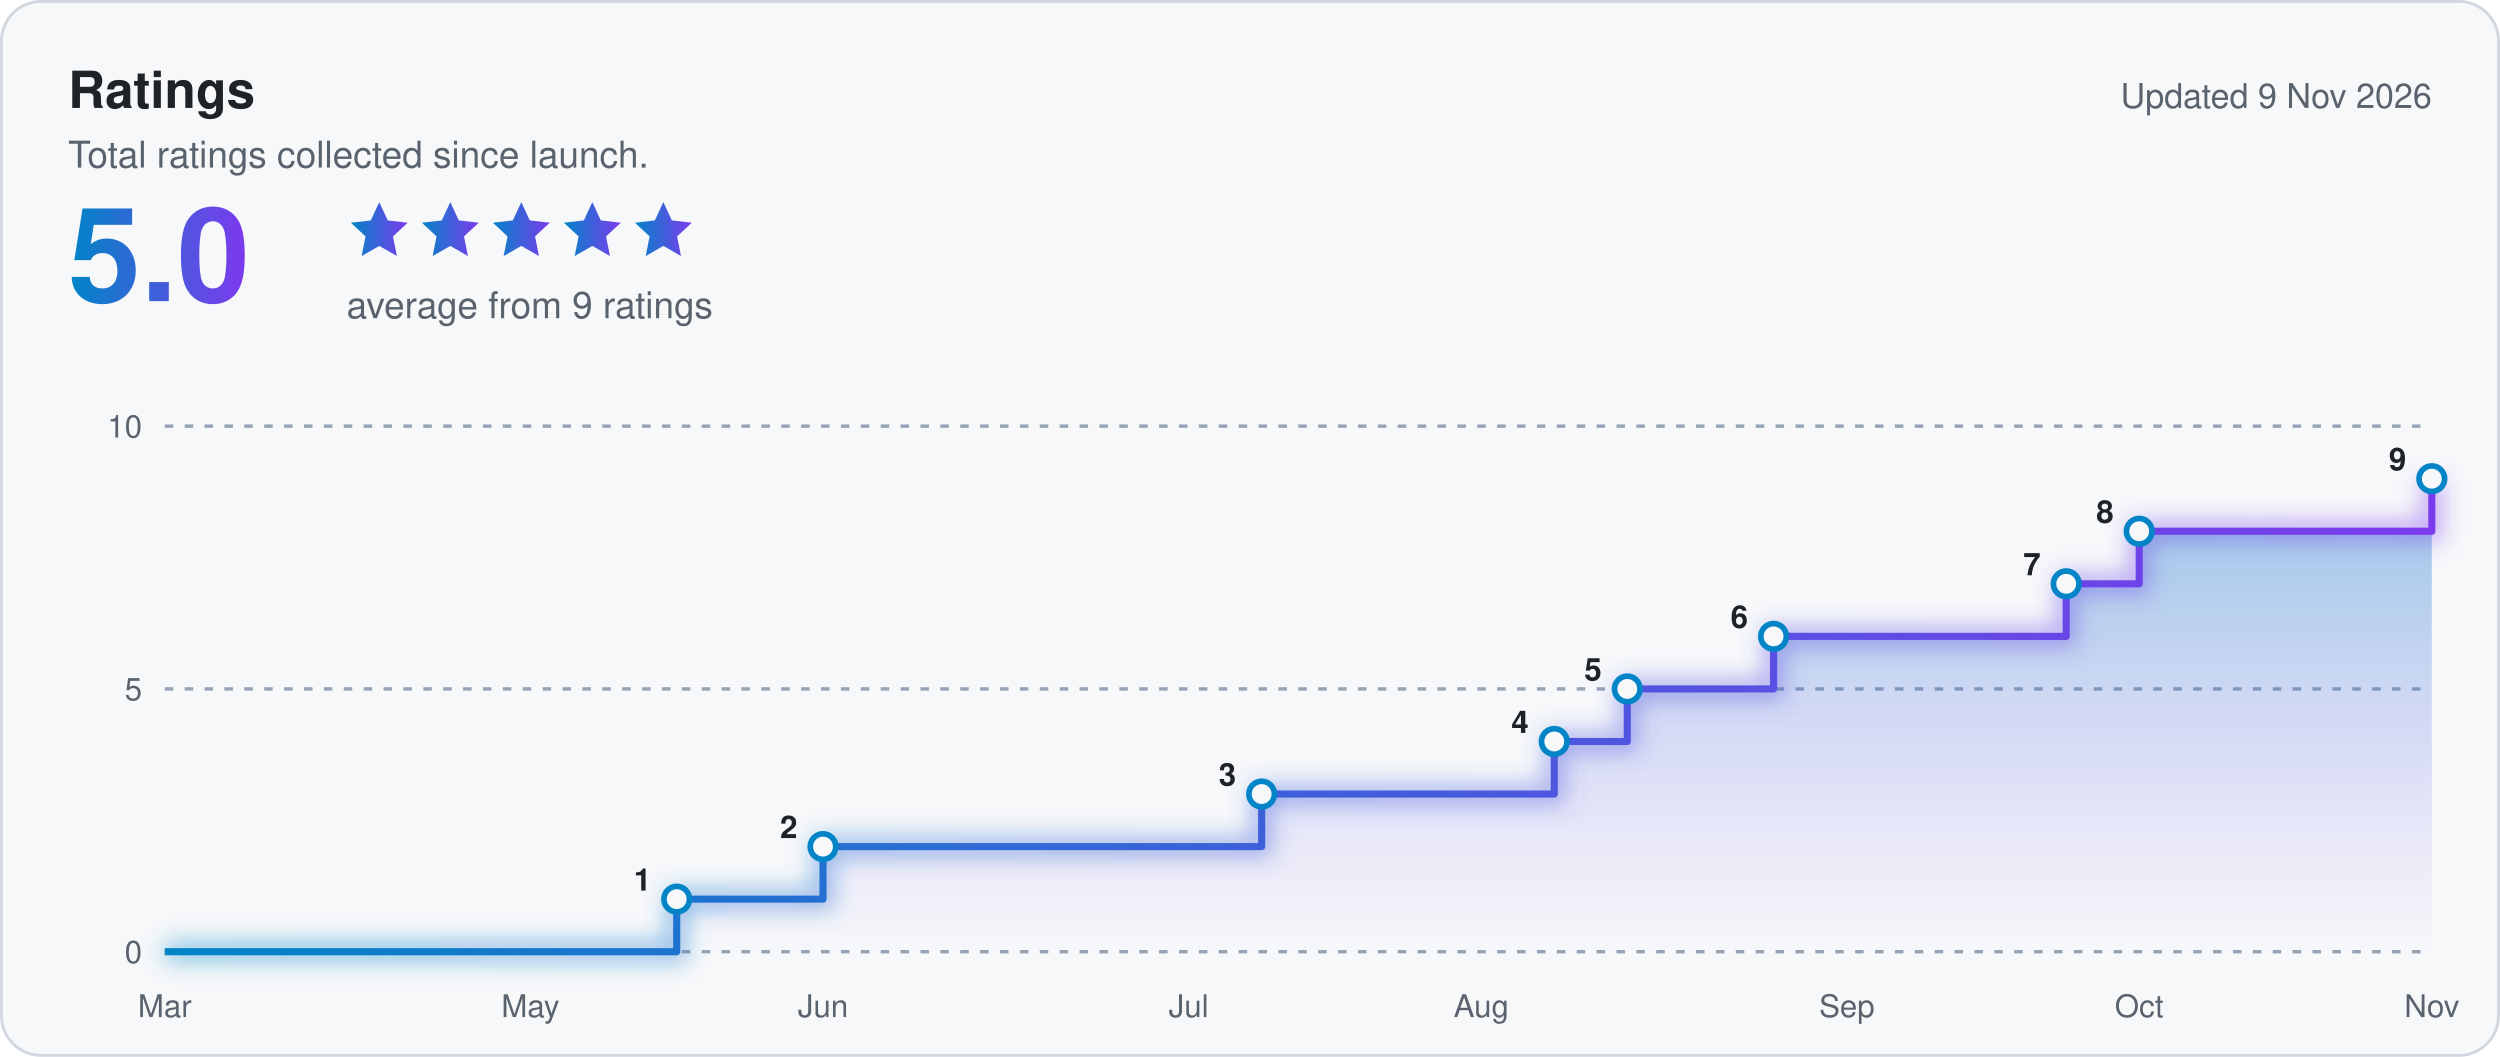
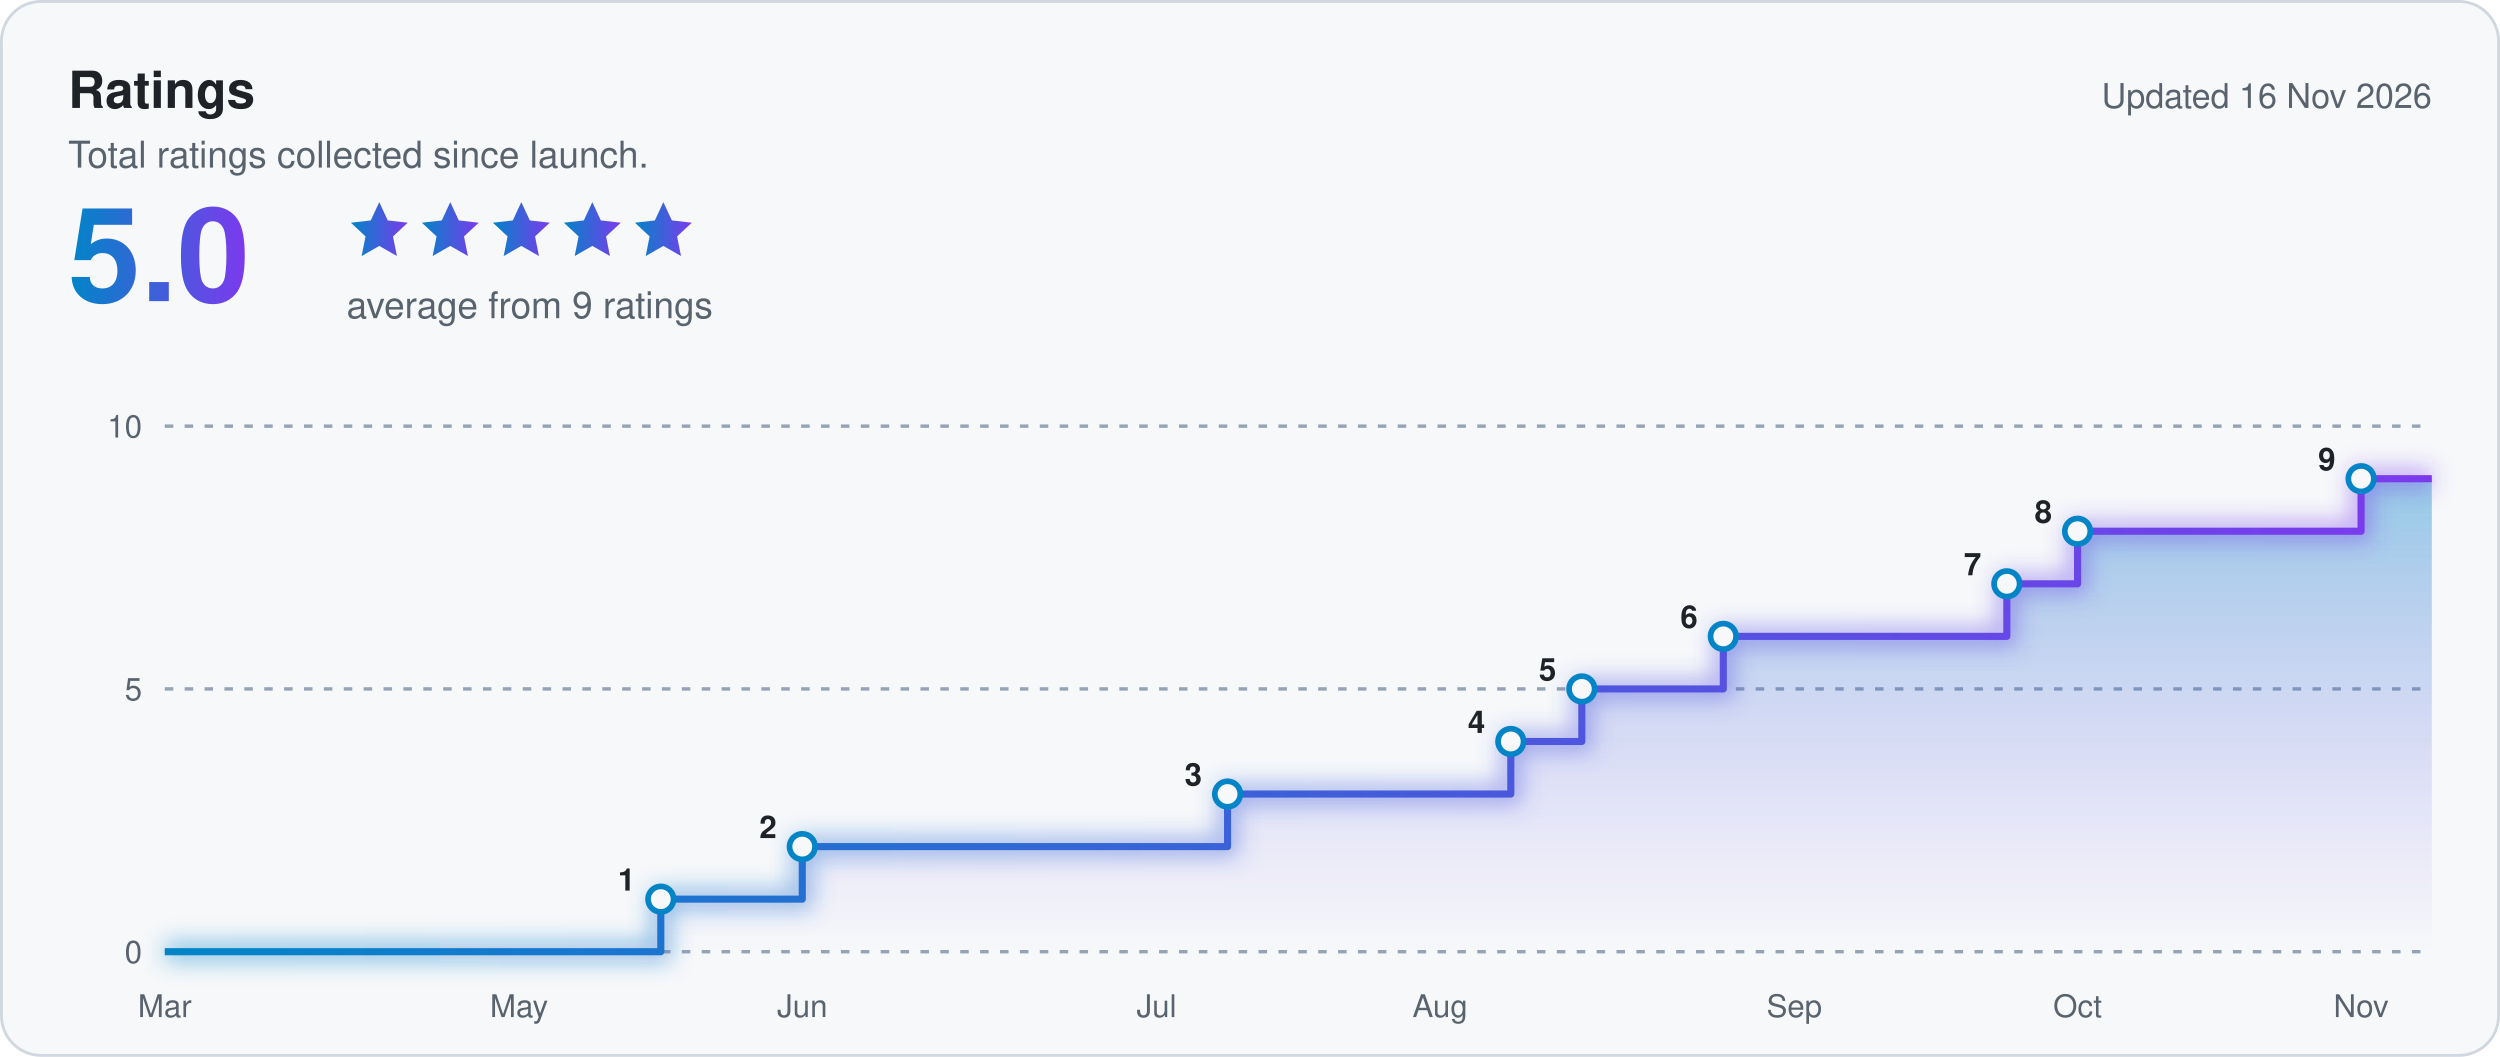
<svg xmlns="http://www.w3.org/2000/svg" viewBox="0 0 880 372" width="880" height="372" role="img" aria-label="Ratings" font-family="'Segoe UI', system-ui, -apple-system, Helvetica, Arial, sans-serif">
  <style>@keyframes draw{from{stroke-dasharray:1;stroke-dashoffset:1}to{stroke-dasharray:1;stroke-dashoffset:0}}@keyframes fade{from{opacity:0}}.ln,.gw{animation:draw 2.2s ease-out .2s backwards}.fd{animation:fade 1.4s ease 1.2s backwards}@keyframes pop{from{opacity:0;transform:scale(0)}}.sp{transform-box:fill-box;transform-origin:center;animation:pop .55s cubic-bezier(.34,1.56,.64,1) backwards}.dp{transform-box:fill-box;transform-origin:center;animation:pop .45s cubic-bezier(.34,1.56,.64,1) backwards}@media (prefers-reduced-motion:reduce){.lwv{display:none}}@media (prefers-reduced-motion:reduce){*{animation:none!important}}</style>
  <defs>
    <linearGradient id="lg" x1="0" x2="1">
      <stop offset="0" stop-color="#0284c7" />
      <stop offset="1" stop-color="#7c3aed" />
    </linearGradient>
    <linearGradient id="ag" x1="0" x2="0" y1="0" y2="1">
      <stop offset="0" stop-color="#0284c7" stop-opacity=".4" />
      <stop offset="1" stop-color="#7c3aed" stop-opacity="0" />
    </linearGradient>
    <filter id="gw" x="-5%" y="-30%" width="110%" height="160%">
      <feGaussianBlur stdDeviation="4" />
    </filter>
    <linearGradient id="wv" gradientUnits="userSpaceOnUse" x1="0" y1="0" x2="880" y2="0" gradientTransform="translate(-90,0)">
      <stop offset="0" stop-color="#fff" stop-opacity="0" />
      <stop offset=".04" stop-color="#fff" stop-opacity="0" />
      <stop offset=".08" stop-color="#fff" stop-opacity="1" />
      <stop offset=".086" stop-color="#fff" stop-opacity="0" />
      <stop offset="1" stop-color="#fff" stop-opacity="0" />
      <animateTransform attributeName="gradientTransform" type="translate" from="-90 0" to="970 0" dur="10s" begin="2.4s" repeatCount="indefinite" />
    </linearGradient>
  </defs>
  <rect x=".5" y=".5" width="879" height="371" rx="14" fill="#f6f8fa" stroke="#d0d7de" />
  <text x="24" y="38" font-size="18" font-weight="700" fill="#1f2328">Ratings</text>
  <text x="24" y="59" font-size="13" fill="#59636e">Total ratings collected since launch.</text>
-   <text x="856" y="38" font-size="12" fill="#59636e" text-anchor="end">Updated 9 Nov 2026</text>
+   <text x="856" y="38" font-size="12" fill="#59636e" text-anchor="end">Updated 16 Nov 2026</text>
  <text x="24" y="106" font-size="46" font-weight="700" fill="url(#lg)" style="animation:fade .5s ease .15s backwards">5.0</text>
  <g transform="translate(122,70)">
    <g transform="translate(0,0) scale(1.15)">
      <path class="sp" d="M10 1l2.6 5.6 6.1.7-4.5 4.2 1.2 6L10 14.4 4.6 17.5l1.2-6L1.3 7.3l6.1-.7z" fill="url(#lg)" style="animation-delay:0.35s" />
    </g>
    <g transform="translate(25,0) scale(1.15)">
      <path class="sp" d="M10 1l2.6 5.6 6.1.7-4.5 4.2 1.2 6L10 14.4 4.6 17.5l1.2-6L1.3 7.3l6.1-.7z" fill="url(#lg)" style="animation-delay:0.60s" />
    </g>
    <g transform="translate(50,0) scale(1.15)">
      <path class="sp" d="M10 1l2.6 5.6 6.1.7-4.5 4.2 1.2 6L10 14.4 4.6 17.5l1.2-6L1.3 7.3l6.1-.7z" fill="url(#lg)" style="animation-delay:0.85s" />
    </g>
    <g transform="translate(75,0) scale(1.15)">
      <path class="sp" d="M10 1l2.6 5.6 6.1.7-4.5 4.2 1.2 6L10 14.4 4.6 17.5l1.2-6L1.3 7.3l6.1-.7z" fill="url(#lg)" style="animation-delay:1.10s" />
    </g>
    <g transform="translate(100,0) scale(1.15)">
      <path class="sp" d="M10 1l2.6 5.6 6.1.7-4.5 4.2 1.2 6L10 14.4 4.6 17.5l1.2-6L1.3 7.3l6.1-.7z" fill="url(#lg)" style="animation-delay:1.35s" />
    </g>
  </g>
  <text x="122" y="112" font-size="13" fill="#59636e" style="animation:fade .5s ease .3s backwards">average from 9 ratings</text>
  <line x1="58" x2="856" y1="335.0" y2="335.0" stroke="#95a3b5" stroke-width="1.2" stroke-dasharray="3 4" />
  <text x="50" y="339.0" font-size="11" fill="#59636e" text-anchor="end">0</text>
  <line x1="58" x2="856" y1="242.5" y2="242.5" stroke="#95a3b5" stroke-width="1.2" stroke-dasharray="3 4" />
  <text x="50" y="246.5" font-size="11" fill="#59636e" text-anchor="end">5</text>
  <line x1="58" x2="856" y1="150.0" y2="150.0" stroke="#95a3b5" stroke-width="1.2" stroke-dasharray="3 4" />
  <text x="50" y="154.0" font-size="11" fill="#59636e" text-anchor="end">10</text>
  <text x="58.0" y="358" font-size="11" fill="#59636e" text-anchor="middle">Mar</text>
-   <text x="186.7" y="358" font-size="11" fill="#59636e" text-anchor="middle">May</text>
-   <text x="289.7" y="358" font-size="11" fill="#59636e" text-anchor="middle">Jun</text>
-   <text x="418.4" y="358" font-size="11" fill="#59636e" text-anchor="middle">Jul</text>
-   <text x="521.4" y="358" font-size="11" fill="#59636e" text-anchor="middle">Aug</text>
-   <text x="650.1" y="358" font-size="11" fill="#59636e" text-anchor="middle">Sep</text>
-   <text x="753.0" y="358" font-size="11" fill="#59636e" text-anchor="middle">Oct</text>
-   <text x="856.0" y="358" font-size="11" fill="#59636e" text-anchor="middle">Nov</text>
-   <path class="fd" d="M58.0,335.0H238.2V316.5H289.7V298.0H444.1V279.5H547.1V261.0H572.8V242.5H624.3V224.0H727.3V205.5H753.0V187.0H856.0V168.5H856.0V335.0H58.0Z" fill="url(#ag)" />
-   <path class="gw" d="M58.0,335.0H238.2V316.5H289.7V298.0H444.1V279.5H547.1V261.0H572.8V242.5H624.3V224.0H727.3V205.5H753.0V187.0H856.0V168.5H856.0" pathLength="1" fill="none" stroke="url(#lg)" stroke-width="7" stroke-opacity=".45" filter="url(#gw)" />
-   <path class="ln" d="M58.0,335.0H238.2V316.5H289.7V298.0H444.1V279.5H547.1V261.0H572.8V242.5H624.3V224.0H727.3V205.5H753.0V187.0H856.0V168.5H856.0" pathLength="1" fill="none" stroke="url(#lg)" stroke-width="2.5" stroke-linejoin="round" />
-   <path class="lwv" d="M58.0,335.0H238.2V316.5H289.7V298.0H444.1V279.5H547.1V261.0H572.8V242.5H624.3V224.0H727.3V205.5H753.0V187.0H856.0V168.5H856.0" fill="none" stroke="url(#wv)" stroke-width="5.5" stroke-linecap="round" filter="url(#gw)" />
-   <path class="lwv" d="M58.0,335.0H238.2V316.5H289.7V298.0H444.1V279.5H547.1V261.0H572.8V242.5H624.3V224.0H727.3V205.5H753.0V187.0H856.0V168.5H856.0" fill="none" stroke="url(#wv)" stroke-width="2" stroke-linecap="round" />
-   <circle class="dp" cx="238.2" cy="316.5" r="4.5" fill="#f6f8fa" stroke="#0284c7" stroke-width="2" style="animation-delay:2.50s" />
-   <text x="229.2" y="313.5" font-size="11" font-weight="700" fill="#1f2328" text-anchor="end" style="animation:fade .4s ease 2.62s backwards">1</text>
-   <circle class="dp" cx="289.7" cy="298.0" r="4.5" fill="#f6f8fa" stroke="#0284c7" stroke-width="2" style="animation-delay:2.68s" />
-   <text x="280.7" y="295.0" font-size="11" font-weight="700" fill="#1f2328" text-anchor="end" style="animation:fade .4s ease 2.80s backwards">2</text>
-   <circle class="dp" cx="444.1" cy="279.5" r="4.5" fill="#f6f8fa" stroke="#0284c7" stroke-width="2" style="animation-delay:2.86s" />
-   <text x="435.1" y="276.5" font-size="11" font-weight="700" fill="#1f2328" text-anchor="end" style="animation:fade .4s ease 2.98s backwards">3</text>
-   <circle class="dp" cx="547.1" cy="261.0" r="4.5" fill="#f6f8fa" stroke="#0284c7" stroke-width="2" style="animation-delay:3.04s" />
-   <text x="538.1" y="258.0" font-size="11" font-weight="700" fill="#1f2328" text-anchor="end" style="animation:fade .4s ease 3.16s backwards">4</text>
-   <circle class="dp" cx="572.8" cy="242.5" r="4.5" fill="#f6f8fa" stroke="#0284c7" stroke-width="2" style="animation-delay:3.22s" />
-   <text x="563.8" y="239.5" font-size="11" font-weight="700" fill="#1f2328" text-anchor="end" style="animation:fade .4s ease 3.34s backwards">5</text>
-   <circle class="dp" cx="624.3" cy="224.0" r="4.5" fill="#f6f8fa" stroke="#0284c7" stroke-width="2" style="animation-delay:3.40s" />
-   <text x="615.3" y="221.0" font-size="11" font-weight="700" fill="#1f2328" text-anchor="end" style="animation:fade .4s ease 3.52s backwards">6</text>
-   <circle class="dp" cx="727.3" cy="205.5" r="4.5" fill="#f6f8fa" stroke="#0284c7" stroke-width="2" style="animation-delay:3.58s" />
-   <text x="718.3" y="202.5" font-size="11" font-weight="700" fill="#1f2328" text-anchor="end" style="animation:fade .4s ease 3.70s backwards">7</text>
-   <circle class="dp" cx="753.0" cy="187.0" r="4.5" fill="#f6f8fa" stroke="#0284c7" stroke-width="2" style="animation-delay:3.76s" />
-   <text x="744.0" y="184.0" font-size="11" font-weight="700" fill="#1f2328" text-anchor="end" style="animation:fade .4s ease 3.88s backwards">8</text>
-   <circle class="dp" cx="856.0" cy="168.5" r="4.5" fill="#f6f8fa" stroke="#0284c7" stroke-width="2" style="animation-delay:3.94s" />
-   <text x="847.0" y="165.5" font-size="11" font-weight="700" fill="#1f2328" text-anchor="end" style="animation:fade .4s ease 4.06s backwards">9</text>
+   <text x="182.7" y="358" font-size="11" fill="#59636e" text-anchor="middle">May</text>
+   <text x="282.4" y="358" font-size="11" fill="#59636e" text-anchor="middle">Jun</text>
+   <text x="407.1" y="358" font-size="11" fill="#59636e" text-anchor="middle">Jul</text>
+   <text x="506.9" y="358" font-size="11" fill="#59636e" text-anchor="middle">Aug</text>
+   <text x="631.6" y="358" font-size="11" fill="#59636e" text-anchor="middle">Sep</text>
+   <text x="731.3" y="358" font-size="11" fill="#59636e" text-anchor="middle">Oct</text>
+   <text x="831.1" y="358" font-size="11" fill="#59636e" text-anchor="middle">Nov</text>
+   <path class="fd" d="M58.0,335.0H232.6V316.5H282.4V298.0H432.1V279.5H531.8V261.0H556.8V242.5H606.6V224.0H706.4V205.5H731.3V187.0H831.1V168.5H856.0V335.0H58.0Z" fill="url(#ag)" />
+   <path class="gw" d="M58.0,335.0H232.6V316.5H282.4V298.0H432.1V279.5H531.8V261.0H556.8V242.5H606.6V224.0H706.4V205.5H731.3V187.0H831.1V168.5H856.0" pathLength="1" fill="none" stroke="url(#lg)" stroke-width="7" stroke-opacity=".45" filter="url(#gw)" />
+   <path class="ln" d="M58.0,335.0H232.6V316.5H282.4V298.0H432.1V279.5H531.8V261.0H556.8V242.5H606.6V224.0H706.4V205.5H731.3V187.0H831.1V168.5H856.0" pathLength="1" fill="none" stroke="url(#lg)" stroke-width="2.5" stroke-linejoin="round" />
+   <path class="lwv" d="M58.0,335.0H232.6V316.5H282.4V298.0H432.1V279.5H531.8V261.0H556.8V242.5H606.6V224.0H706.4V205.5H731.3V187.0H831.1V168.5H856.0" fill="none" stroke="url(#wv)" stroke-width="5.5" stroke-linecap="round" filter="url(#gw)" />
+   <path class="lwv" d="M58.0,335.0H232.6V316.5H282.4V298.0H432.1V279.5H531.8V261.0H556.8V242.5H606.6V224.0H706.4V205.5H731.3V187.0H831.1V168.5H856.0" fill="none" stroke="url(#wv)" stroke-width="2" stroke-linecap="round" />
+   <circle class="dp" cx="232.6" cy="316.5" r="4.5" fill="#f6f8fa" stroke="#0284c7" stroke-width="2" style="animation-delay:2.50s" />
+   <text x="223.6" y="313.5" font-size="11" font-weight="700" fill="#1f2328" text-anchor="end" style="animation:fade .4s ease 2.62s backwards">1</text>
+   <circle class="dp" cx="282.4" cy="298.0" r="4.5" fill="#f6f8fa" stroke="#0284c7" stroke-width="2" style="animation-delay:2.68s" />
+   <text x="273.4" y="295.0" font-size="11" font-weight="700" fill="#1f2328" text-anchor="end" style="animation:fade .4s ease 2.80s backwards">2</text>
+   <circle class="dp" cx="432.1" cy="279.5" r="4.5" fill="#f6f8fa" stroke="#0284c7" stroke-width="2" style="animation-delay:2.86s" />
+   <text x="423.1" y="276.5" font-size="11" font-weight="700" fill="#1f2328" text-anchor="end" style="animation:fade .4s ease 2.98s backwards">3</text>
+   <circle class="dp" cx="531.8" cy="261.0" r="4.5" fill="#f6f8fa" stroke="#0284c7" stroke-width="2" style="animation-delay:3.04s" />
+   <text x="522.8" y="258.0" font-size="11" font-weight="700" fill="#1f2328" text-anchor="end" style="animation:fade .4s ease 3.16s backwards">4</text>
+   <circle class="dp" cx="556.8" cy="242.5" r="4.5" fill="#f6f8fa" stroke="#0284c7" stroke-width="2" style="animation-delay:3.22s" />
+   <text x="547.8" y="239.5" font-size="11" font-weight="700" fill="#1f2328" text-anchor="end" style="animation:fade .4s ease 3.34s backwards">5</text>
+   <circle class="dp" cx="606.6" cy="224.0" r="4.5" fill="#f6f8fa" stroke="#0284c7" stroke-width="2" style="animation-delay:3.40s" />
+   <text x="597.6" y="221.0" font-size="11" font-weight="700" fill="#1f2328" text-anchor="end" style="animation:fade .4s ease 3.52s backwards">6</text>
+   <circle class="dp" cx="706.4" cy="205.5" r="4.5" fill="#f6f8fa" stroke="#0284c7" stroke-width="2" style="animation-delay:3.58s" />
+   <text x="697.4" y="202.5" font-size="11" font-weight="700" fill="#1f2328" text-anchor="end" style="animation:fade .4s ease 3.70s backwards">7</text>
+   <circle class="dp" cx="731.3" cy="187.0" r="4.5" fill="#f6f8fa" stroke="#0284c7" stroke-width="2" style="animation-delay:3.76s" />
+   <text x="722.3" y="184.0" font-size="11" font-weight="700" fill="#1f2328" text-anchor="end" style="animation:fade .4s ease 3.88s backwards">8</text>
+   <circle class="dp" cx="831.1" cy="168.5" r="4.5" fill="#f6f8fa" stroke="#0284c7" stroke-width="2" style="animation-delay:3.94s" />
+   <text x="822.1" y="165.5" font-size="11" font-weight="700" fill="#1f2328" text-anchor="end" style="animation:fade .4s ease 4.06s backwards">9</text>
</svg>
